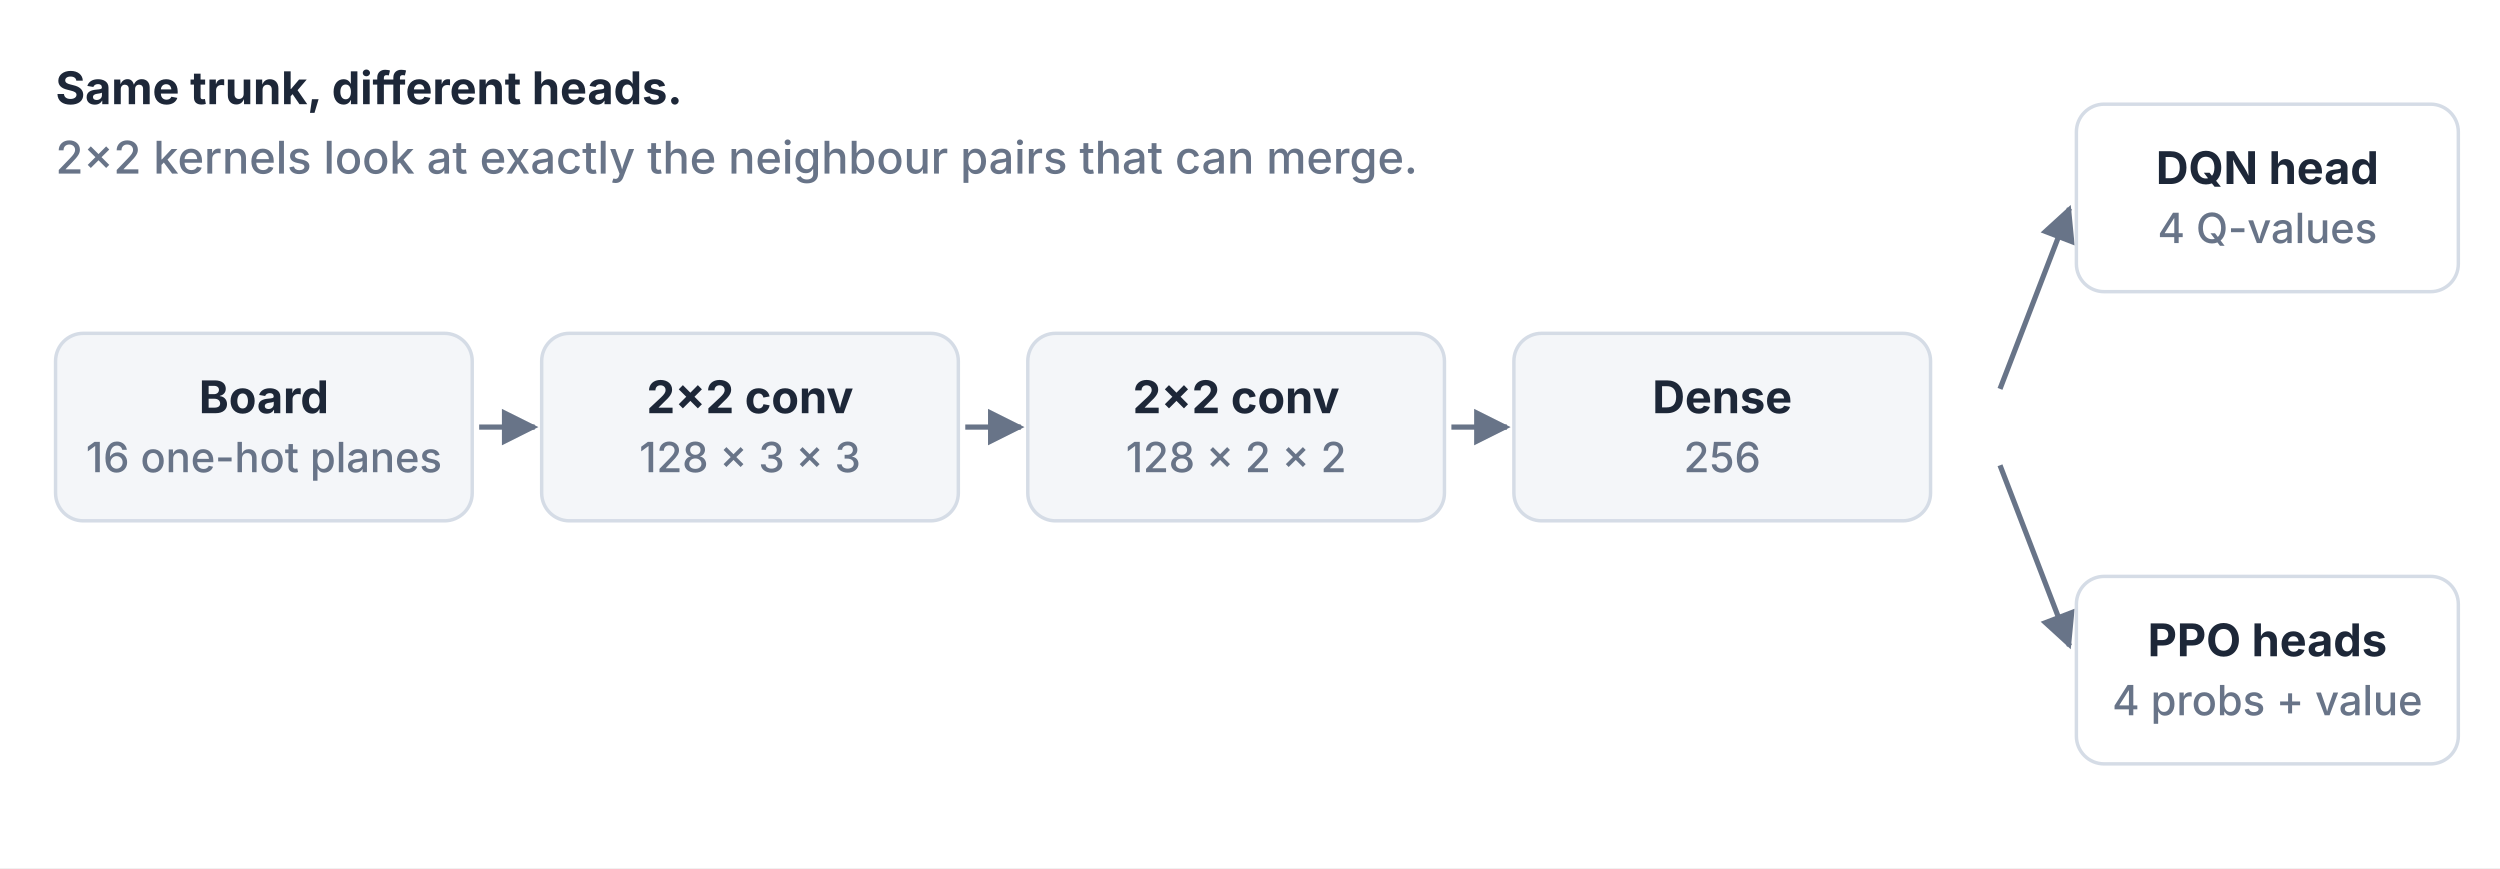
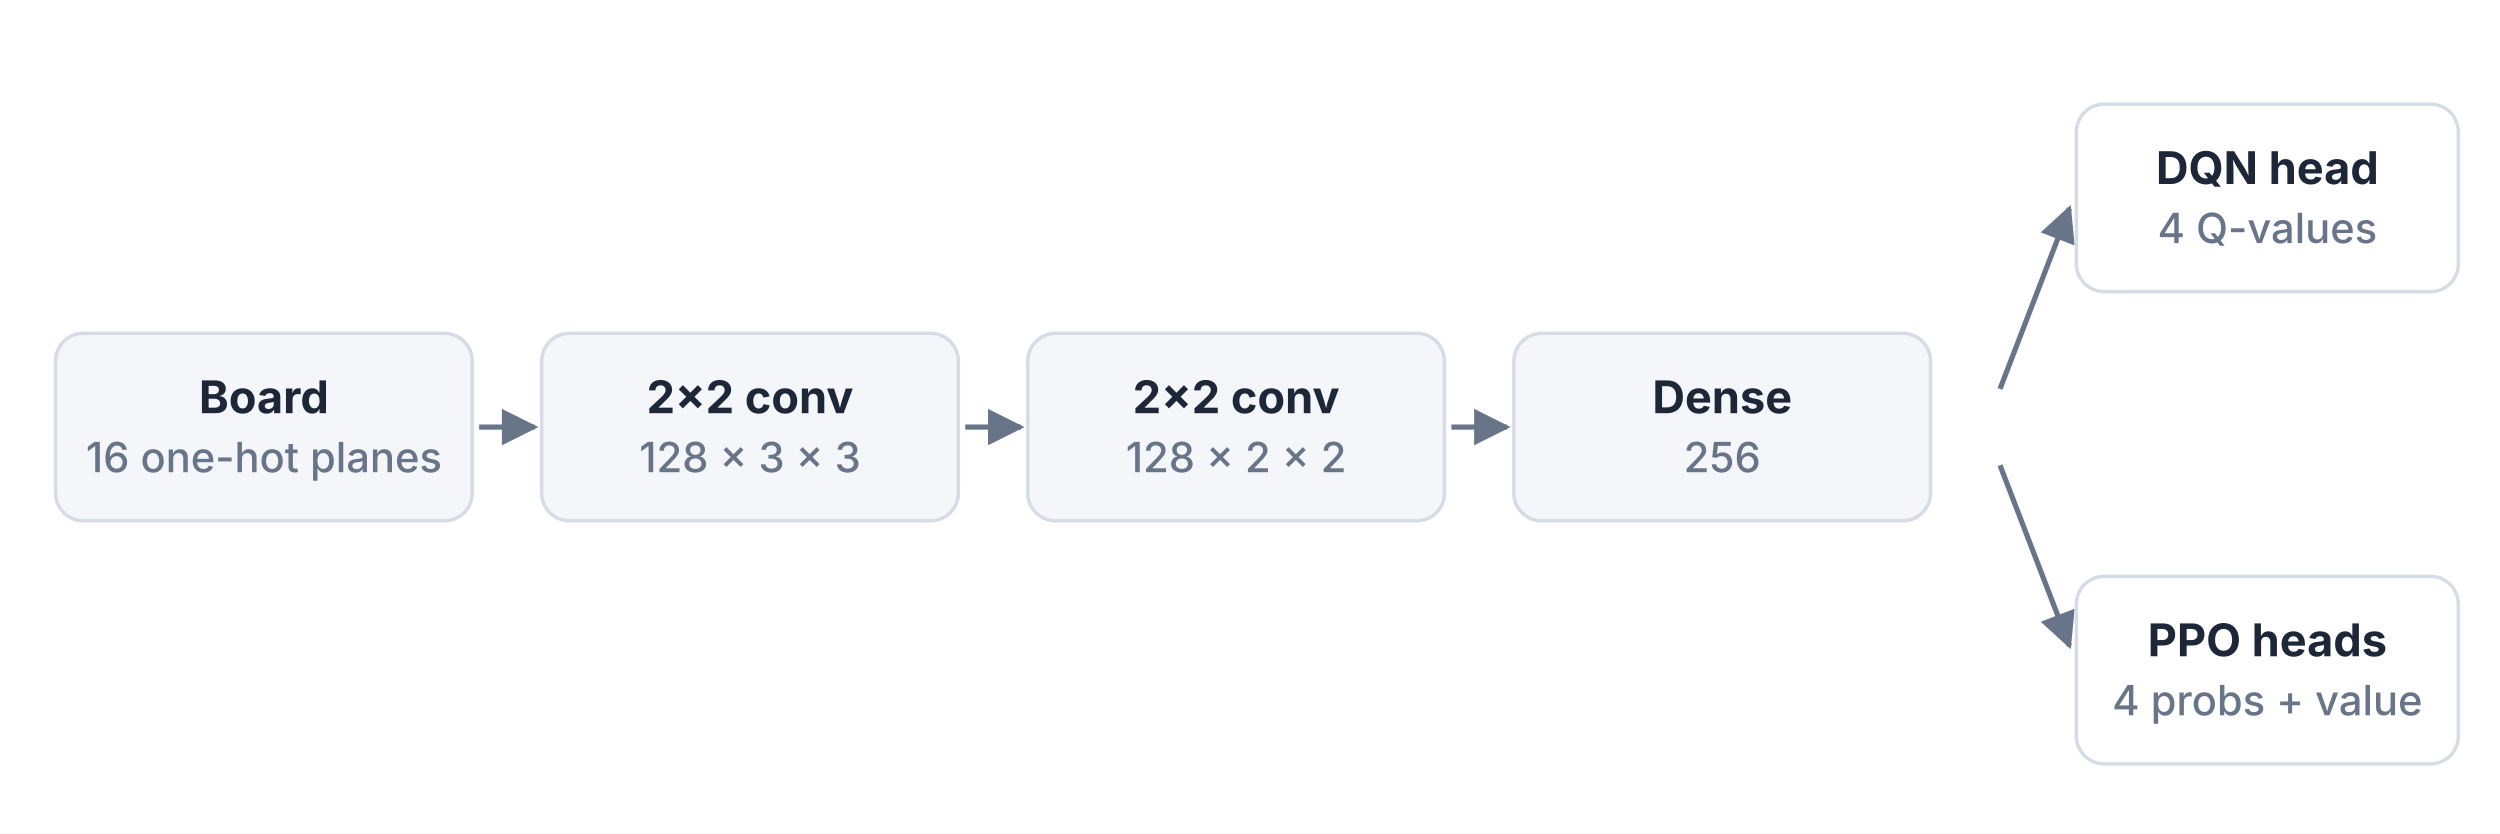
- <svg xmlns="http://www.w3.org/2000/svg" viewBox="0 0 720 250" font-family="Manrope, system-ui, -apple-system, 'Segoe UI', sans-serif">
-   <rect width="720" height="250" fill="#ffffff" />
+ <svg xmlns="http://www.w3.org/2000/svg" viewBox="0 0 720 240" font-family="Manrope, system-ui, -apple-system, 'Segoe UI', sans-serif">
+   <rect width="720" height="240" fill="#ffffff" />
  <defs>
    <marker id="head" viewBox="0 0 10 10" refX="9" refY="5" markerWidth="7" markerHeight="7" orient="auto-start-reverse">
      <path d="M0,0 L10,5 L0,10 z" fill="#687488" />
    </marker>
  </defs>
  <rect x="16" y="96" width="120" height="54" rx="8" fill="#f4f6f9" stroke="#d5dce6" />
  <text x="76.0" y="119.0" font-size="13" fill="#1d2738" text-anchor="middle" font-weight="700">Board</text>
  <text x="76.0" y="136.0" font-size="12" fill="#687488" text-anchor="middle" font-weight="500">16 one-hot planes</text>
  <rect x="156" y="96" width="120" height="54" rx="8" fill="#f4f6f9" stroke="#d5dce6" />
  <text x="216.0" y="119.0" font-size="13" fill="#1d2738" text-anchor="middle" font-weight="700">2×2 conv</text>
  <text x="216.0" y="136.0" font-size="12" fill="#687488" text-anchor="middle" font-weight="500">128 × 3 × 3</text>
  <line x1="138" y1="123" x2="154" y2="123" stroke="#687488" stroke-width="1.5" marker-end="url(#head)" />
  <rect x="296" y="96" width="120" height="54" rx="8" fill="#f4f6f9" stroke="#d5dce6" />
  <text x="356.0" y="119.0" font-size="13" fill="#1d2738" text-anchor="middle" font-weight="700">2×2 conv</text>
  <text x="356.0" y="136.0" font-size="12" fill="#687488" text-anchor="middle" font-weight="500">128 × 2 × 2</text>
  <line x1="278" y1="123" x2="294" y2="123" stroke="#687488" stroke-width="1.5" marker-end="url(#head)" />
  <rect x="436" y="96" width="120" height="54" rx="8" fill="#f4f6f9" stroke="#d5dce6" />
  <text x="496.0" y="119.0" font-size="13" fill="#1d2738" text-anchor="middle" font-weight="700">Dense</text>
  <text x="496.0" y="136.0" font-size="12" fill="#687488" text-anchor="middle" font-weight="500">256</text>
  <line x1="418" y1="123" x2="434" y2="123" stroke="#687488" stroke-width="1.5" marker-end="url(#head)" />
  <line x1="576" y1="112" x2="596" y2="60" stroke="#687488" stroke-width="1.5" marker-end="url(#head)" />
  <line x1="576" y1="134" x2="596" y2="186" stroke="#687488" stroke-width="1.5" marker-end="url(#head)" />
  <rect x="598" y="30" width="110" height="54" rx="8" fill="#fff" stroke="#d5dce6" />
  <text x="653.0" y="53.0" font-size="13" fill="#1d2738" text-anchor="middle" font-weight="700">DQN head</text>
  <text x="653.0" y="70.0" font-size="12" fill="#687488" text-anchor="middle" font-weight="500">4 Q-values</text>
  <rect x="598" y="166" width="110" height="54" rx="8" fill="#fff" stroke="#d5dce6" />
  <text x="653.0" y="189.0" font-size="13" fill="#1d2738" text-anchor="middle" font-weight="700">PPO heads</text>
  <text x="653.0" y="206.0" font-size="12" fill="#687488" text-anchor="middle" font-weight="500">4 probs + value</text>
-   <text x="16.0" y="30.0" font-size="13" fill="#1d2738" text-anchor="start" font-weight="700">Same trunk, different heads.</text>
-   <text x="16.0" y="50.0" font-size="13" fill="#687488" text-anchor="start" font-weight="500">2×2 kernels look at exactly the neighbour pairs that can merge.</text>
</svg>
